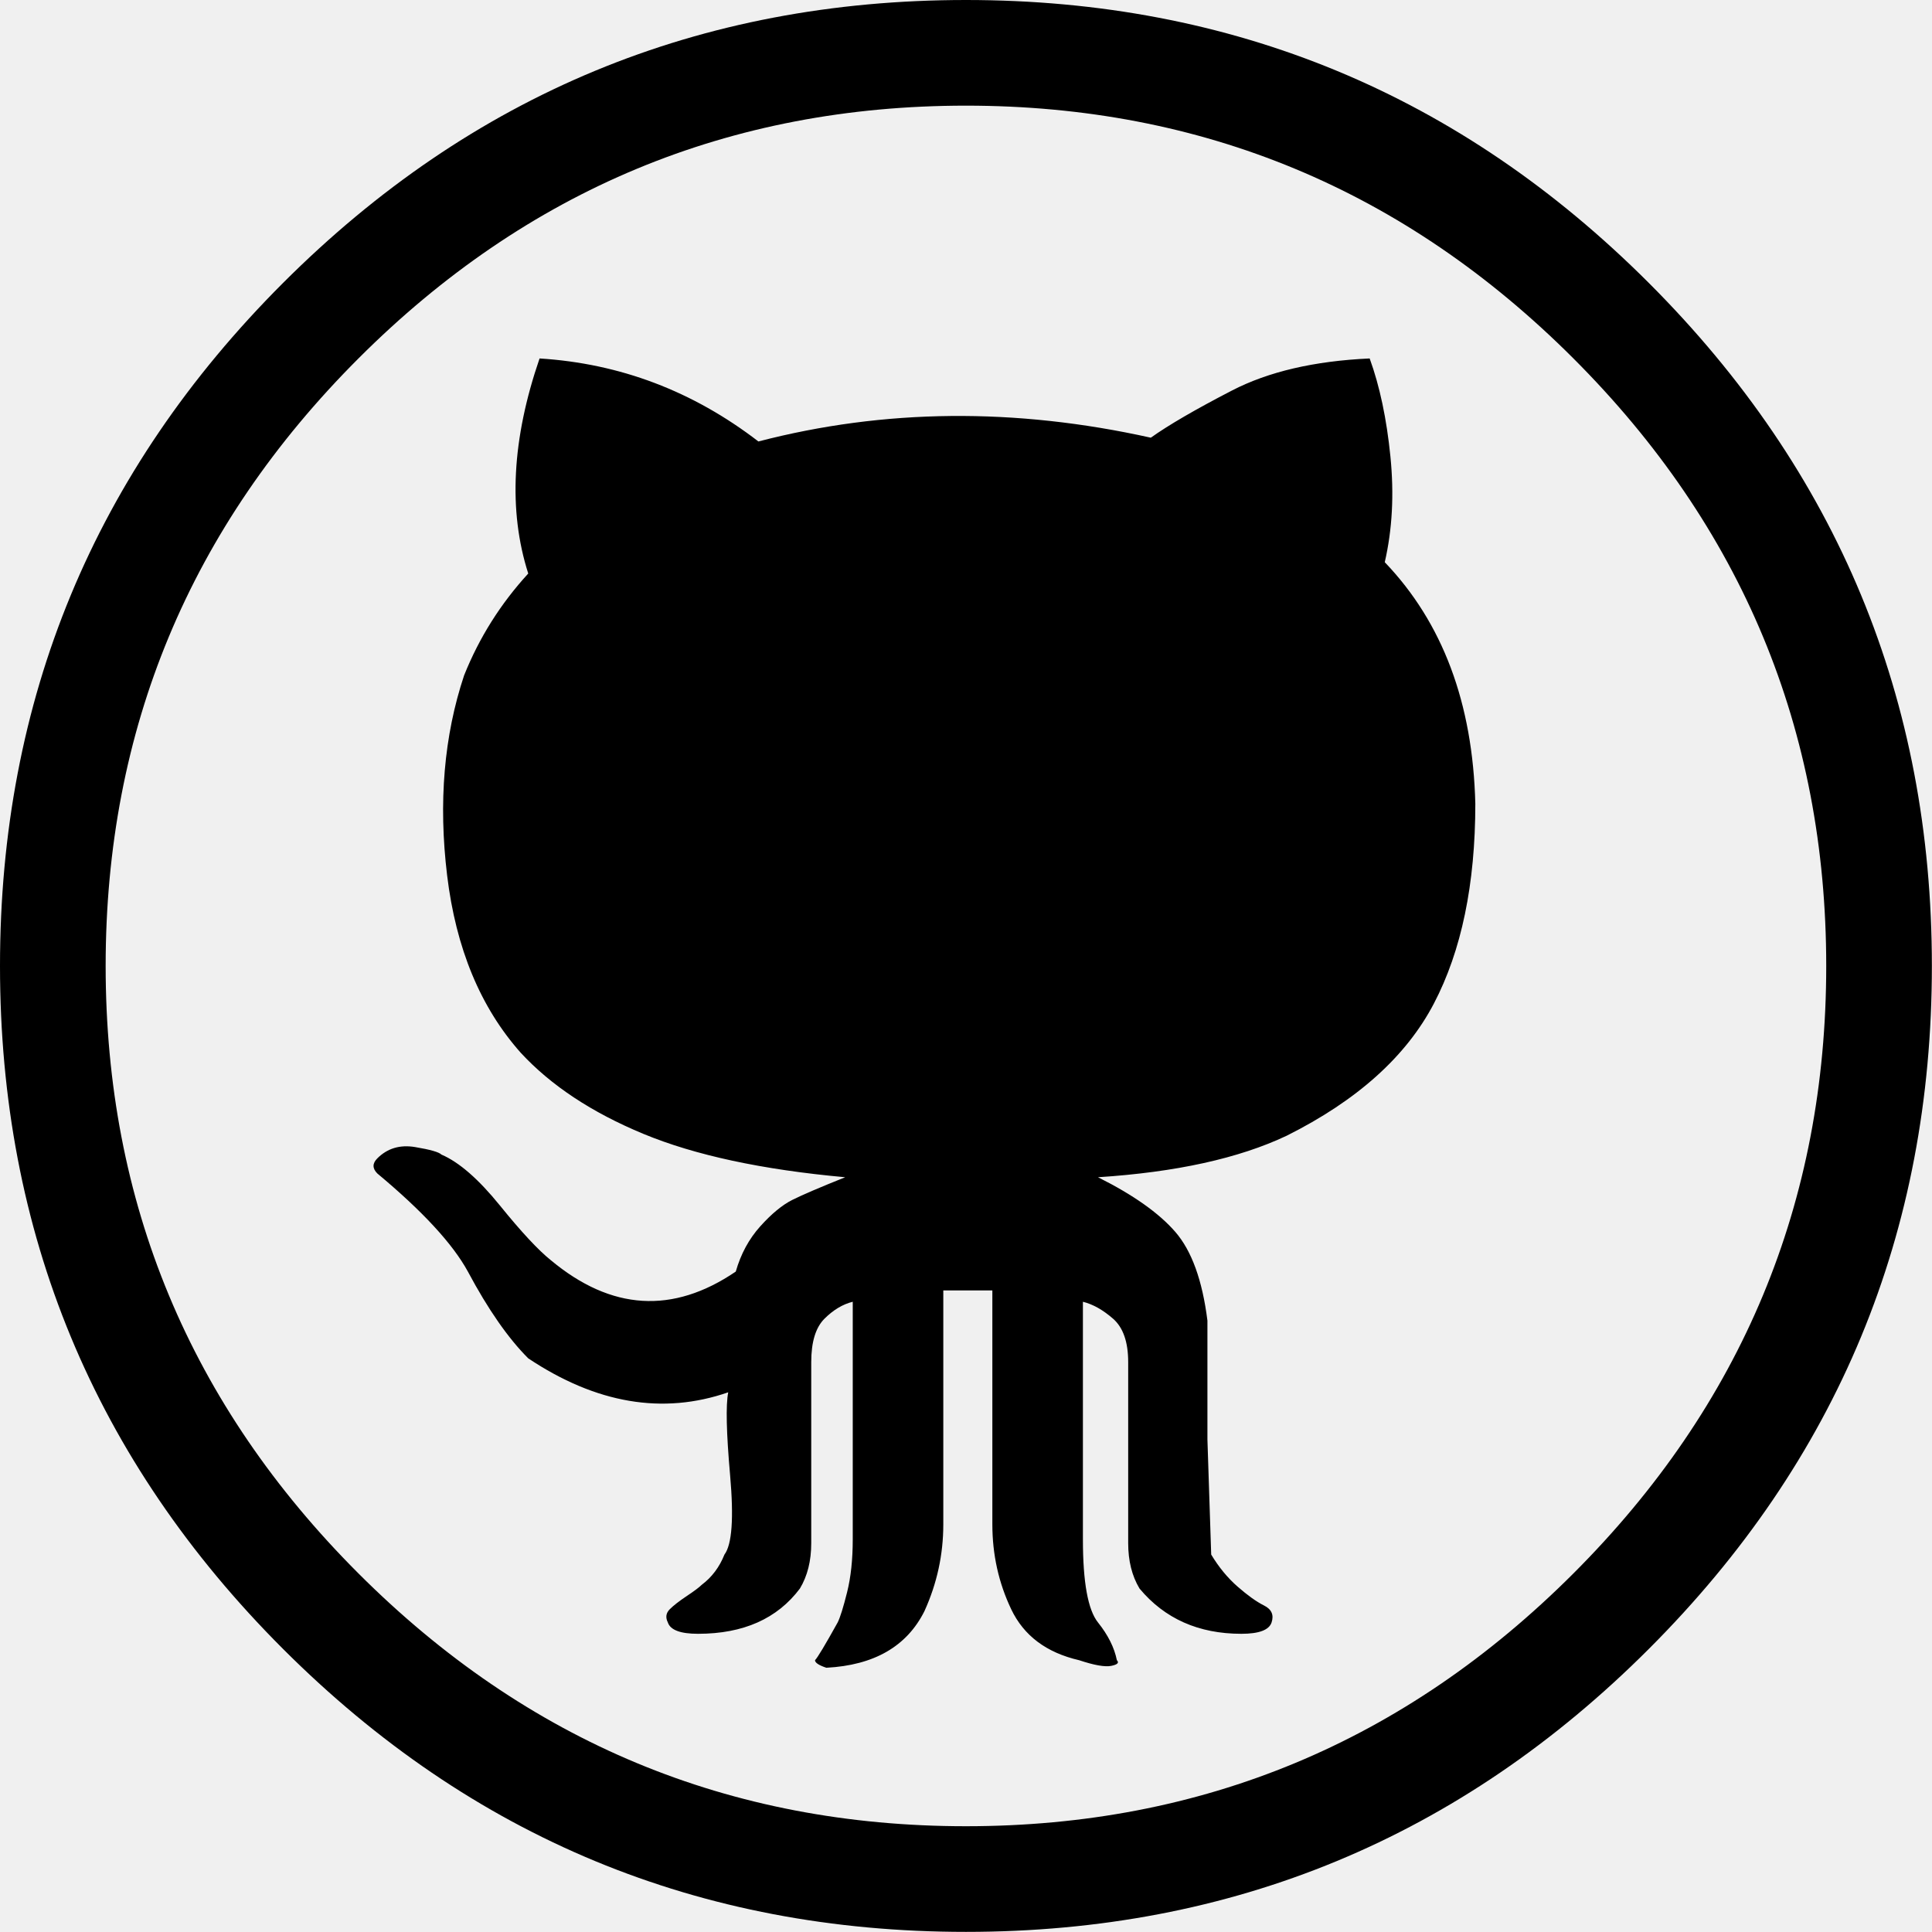
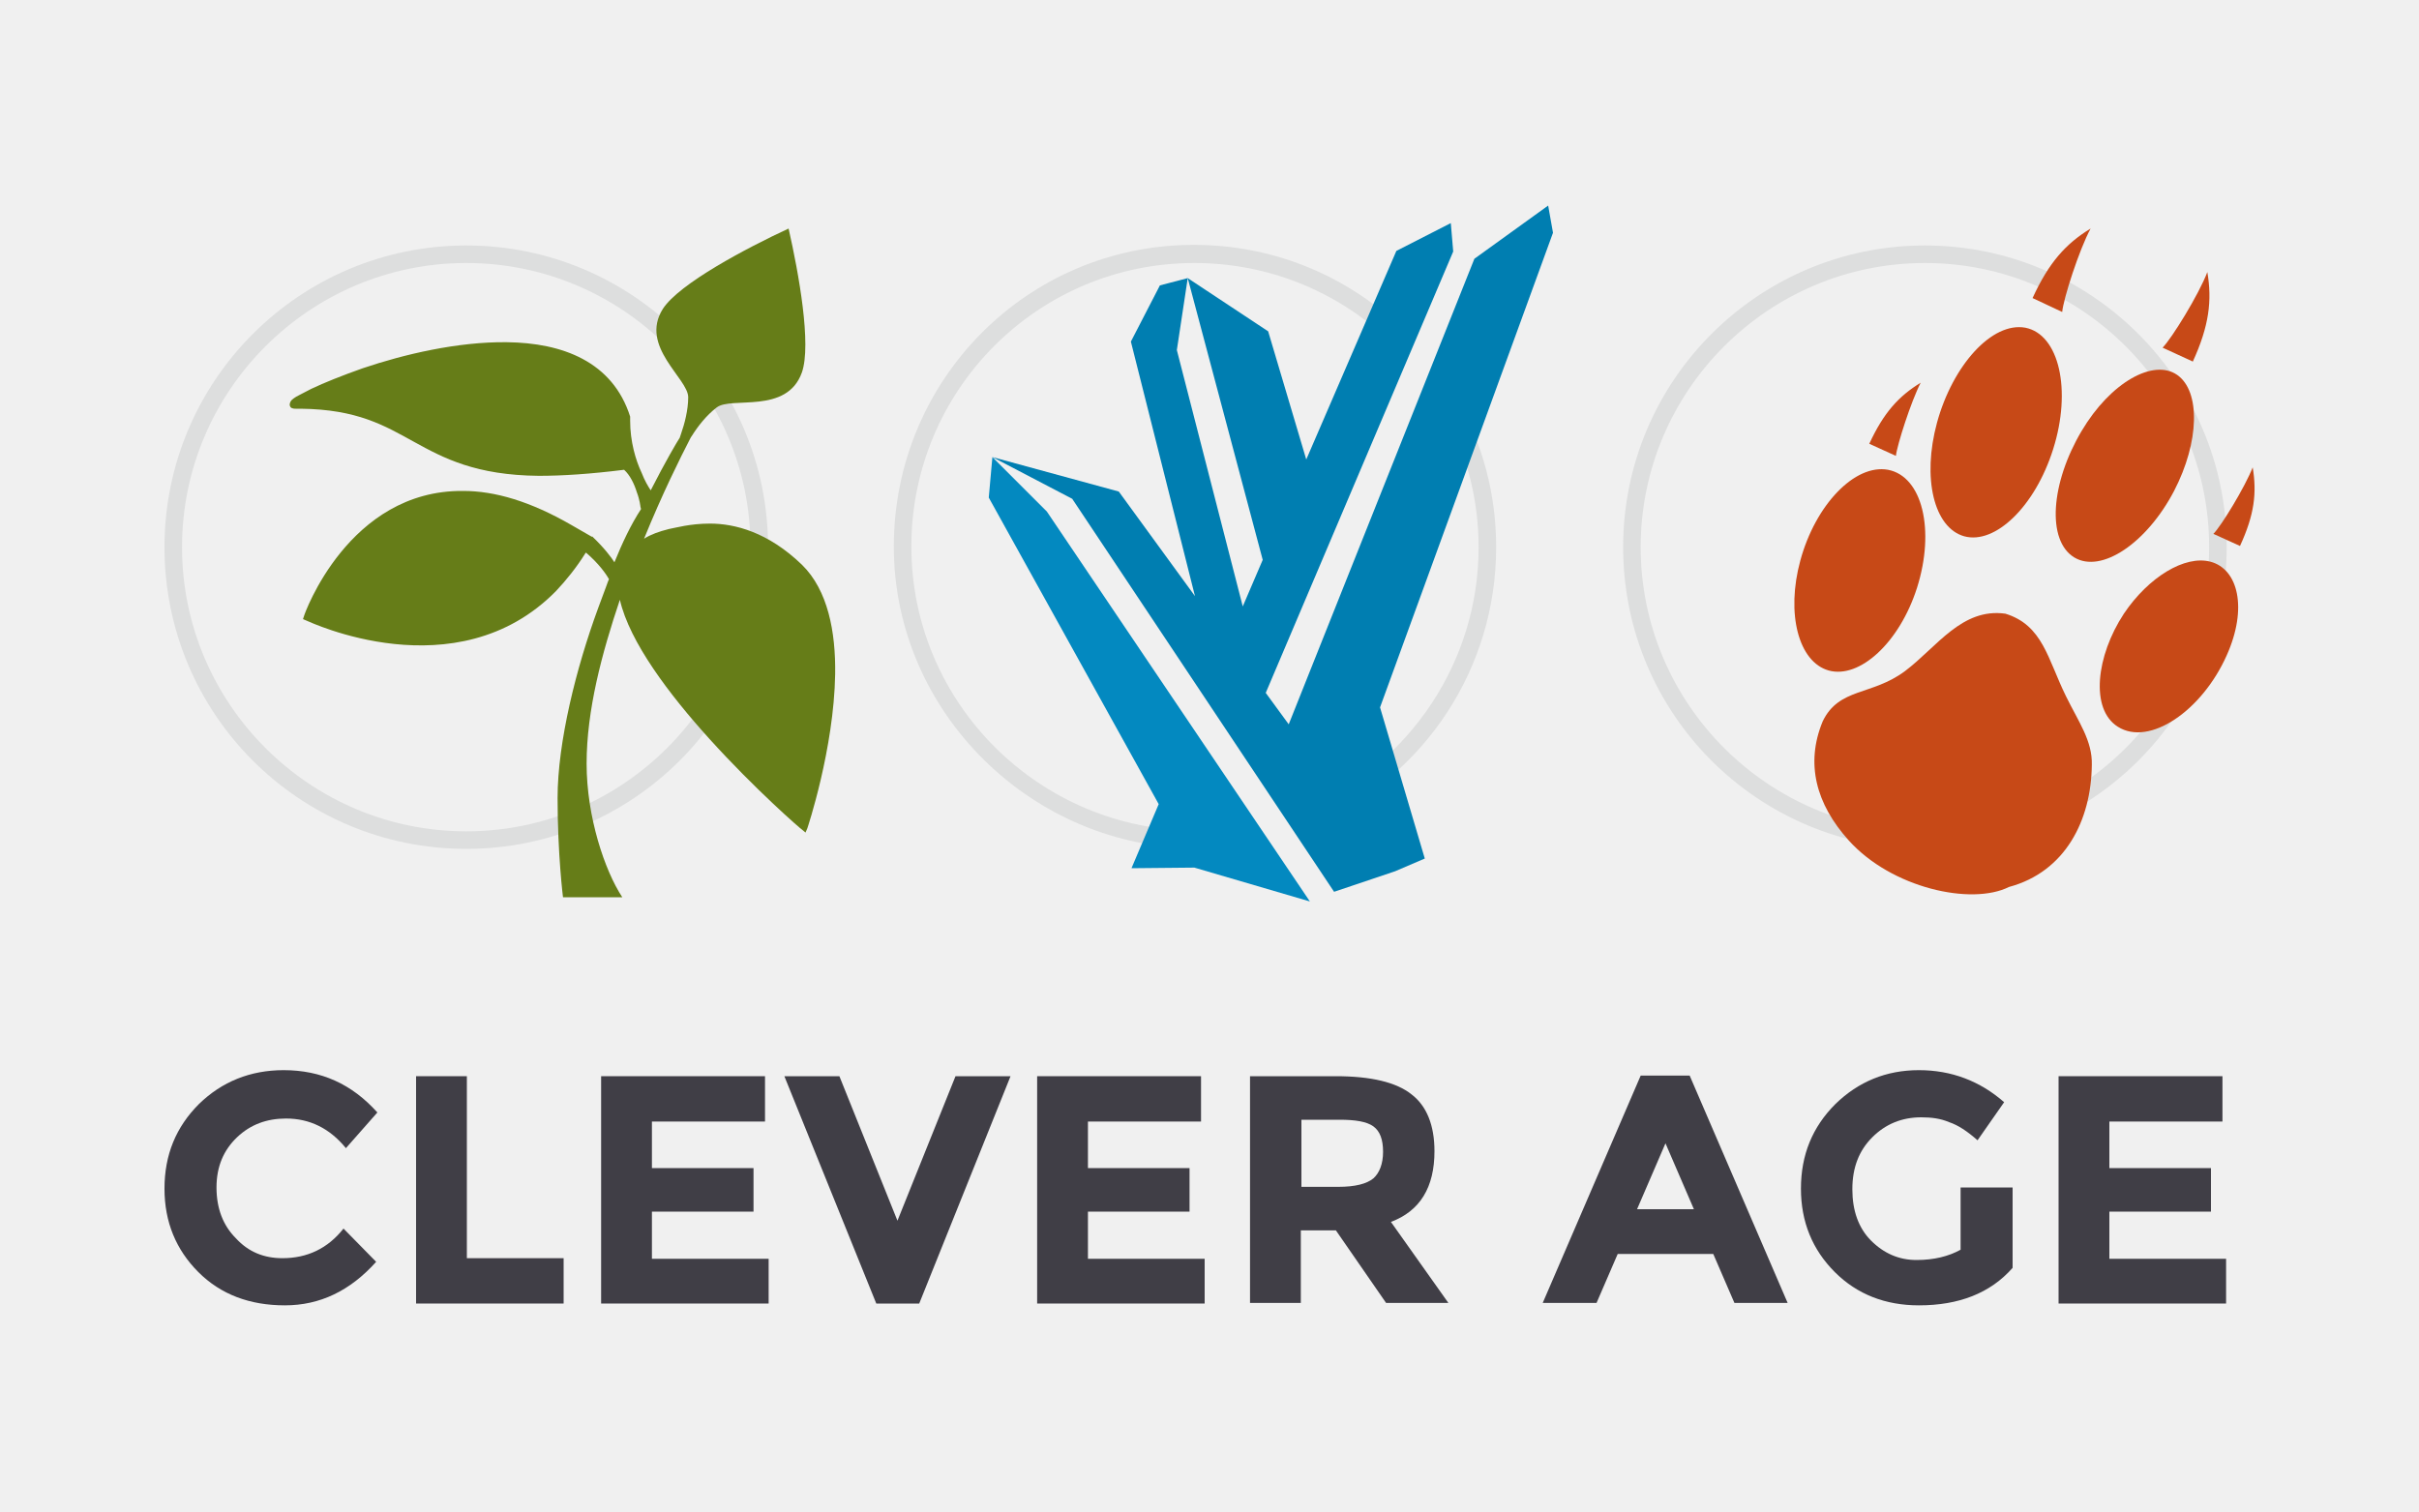
- <svg xmlns="http://www.w3.org/2000/svg" height="1000" width="1000">
-   <path d="M0 499.968q0 -207.018 146.475 -353.493t353.493 -146.475 353.493 146.475 146.475 353.493 -146.475 353.493 -353.493 146.475 -353.493 -146.475 -146.475 -353.493zm54.684 0q0 183.582 130.851 314.433t314.433 130.851 314.433 -130.851 130.851 -314.433 -130.851 -314.433 -314.433 -130.851 -314.433 130.851 -130.851 314.433zm140.616 107.415q-3.906 -3.906 0 -7.812 7.812 -7.812 19.53 -5.859t13.671 3.906q13.671 5.859 30.271 26.366t26.366 28.319q46.872 39.06 95.697 5.859 3.906 -13.671 12.694 -23.436t16.601 -13.671 27.342 -11.718q-64.449 -5.859 -104.486 -22.46t-63.473 -41.989q-31.248 -35.154 -38.084 -91.791t8.789 -103.509q11.718 -29.295 33.201 -52.731 -15.624 -48.825 5.859 -111.321 62.496 3.906 113.274 42.966 97.65 -25.389 203.112 -1.953 13.671 -9.765 41.989 -24.413t71.285 -16.601q7.812 21.483 10.742 50.778t-2.929 54.684q44.919 46.872 46.872 124.992 0 62.496 -21.483 103.509t-76.167 68.355q-37.107 17.577 -97.65 21.483 27.342 13.671 40.037 28.319t16.601 45.895l0 61.52t1.953 59.567q5.859 9.765 13.671 16.601t13.671 9.765 3.906 8.789 -15.624 5.859q-33.201 0 -52.731 -23.436 -5.859 -9.765 -5.859 -23.436l0 -93.744q0 -15.624 -7.812 -22.46t-15.624 -8.789l0 123.039q0 33.201 7.812 42.966t9.765 19.53q1.953 1.953 -2.929 2.929t-16.601 -2.929q-25.389 -5.859 -35.154 -26.366t-9.765 -43.943l0 -121.086l-25.389 0l0 121.086q0 23.436 -9.765 44.919 -13.671 27.342 -50.778 29.295 -5.859 -1.953 -5.859 -3.906 1.953 -1.953 11.718 -19.53 1.953 -3.906 4.883 -15.624t2.929 -27.342l0 -123.039q-7.812 1.953 -14.648 8.789t-6.836 22.46l0 93.744q0 13.671 -5.859 23.436 -17.577 23.436 -52.731 23.436 -13.671 0 -15.624 -5.859 -1.953 -3.906 .977 -6.836t8.789 -6.836 7.812 -5.859q7.812 -5.859 11.718 -15.624 5.859 -7.812 2.929 -41.013t-.977 -42.966q-50.778 17.577 -103.509 -17.577 -15.624 -15.624 -31.248 -44.919 -11.718 -21.483 -46.872 -50.778z" />
+ <svg xmlns="http://www.w3.org/2000/svg" version="1.1" x="0px" y="0px" viewBox="0 0 400 250" enable-background="new 0 0 400 250" xml:space="preserve">
+   <g id="RVB">
+     <g>
+       <path fill="#403E46" d="M46.7,208.1c4.1,0,7.5-1.6,10.1-4.9l5.4,5.5c-4.3,4.8-9.3,7.2-15.1,7.2s-10.6-1.8-14.3-5.5    c-3.7-3.7-5.6-8.3-5.6-13.8c0-5.6,1.9-10.2,5.7-14c3.8-3.7,8.5-5.6,14-5.6c6.2,0,11.3,2.3,15.5,7l-5.2,5.9c-2.7-3.3-6-4.9-9.9-4.9    c-3.2,0-5.9,1-8.1,3.1c-2.2,2.1-3.4,4.8-3.4,8.3s1.1,6.3,3.2,8.4C41.1,207.1,43.7,208.1,46.7,208.1z" />
+       <path fill="#403E46" d="M68.8,215.5V178h8.4v30.1h16v7.5H68.8z" />
+       <path fill="#403E46" d="M126.5,178v7.5h-18.7v7.7h16.8v7.2h-16.8v7.8h19.3v7.4H99.4V178H126.5z" />
+       <path fill="#403E46" d="M148.4,201.9L158,178h9.1l-15.1,37.6h-7.1L129.7,178h9.1L148.4,201.9z" />
+       <path fill="#403E46" d="M198.6,178v7.5h-18.7v7.7h16.8v7.2h-16.8v7.8h19.3v7.4h-27.7V178H198.6z" />
+       <path fill="#403E46" d="M237.2,190.4c0,6-2.4,9.9-7.2,11.7l9.5,13.4h-10.3l-8.3-12h-5.8v12h-8.4V178h14.2c5.8,0,10,1,12.5,3    C235.9,182.9,237.2,186.1,237.2,190.4z M227.1,194.9c1-0.9,1.6-2.4,1.6-4.4c0-2-0.5-3.4-1.6-4.2c-1.1-0.8-3-1.1-5.6-1.1h-6.3v11.1    h6.1C224.1,196.3,226,195.8,227.1,194.9z" />
+       <path fill="#403E46" d="M286.8,215.5l-3.5-8.1h-15.8l-3.5,8.1h-8.9l16.2-37.6h8.1l16.2,37.6H286.8z M275.4,189.1l-4.7,10.9h9.4    L275.4,189.1z" />
+       <path fill="#403E46" d="M324.4,196.4h8.4v13.3c-3.7,4.2-8.9,6.2-15.5,6.2c-5.5,0-10.2-1.8-13.9-5.5c-3.7-3.7-5.6-8.3-5.6-13.8    c0-5.6,1.9-10.2,5.7-14c3.8-3.7,8.4-5.6,13.8-5.6s10.1,1.8,14.1,5.3l-4.4,6.3c-1.7-1.5-3.2-2.5-4.7-3c-1.4-0.6-2.9-0.8-4.6-0.8    c-3.2,0-5.9,1.1-8.1,3.3c-2.2,2.2-3.3,5-3.3,8.6c0,3.5,1,6.4,3.1,8.5c2.1,2.1,4.6,3.2,7.5,3.2c2.9,0,5.3-0.6,7.3-1.7V196.4z" />
+       <path fill="#403E46" d="M367.5,178v7.5h-18.7v7.7h16.8v7.2h-16.8v7.8h19.3v7.4h-27.7V178H367.5z" />
+     </g>
+     <path d="M112.7,72.5" />
+     <g>
+       <path fill="#DDDEDE" d="M218.5,135.8c17.1-7.9,28.9-25.2,28.9-45.3c0-8.9-2.3-17.2-6.4-24.4l-1.5,3.4c3.2,6.3,5,13.5,5,21    c0,19-11.4,35.5-27.7,42.9L218.5,135.8z M197.5,43.5c12.4,0,23.6,4.8,32,12.6l0.9-3.1c-8.8-7.8-20.3-12.5-33-12.5l0,0    c-27.5,0-49.6,22.3-49.6,49.9s23.1,49.9,50.1,49.9v-2.9c-26,0-47.2-21.1-47.2-47S171.6,43.5,197.5,43.5" />
+       <g>
+         <polyline fill="#0389C0" points="173.1,84.6 164.1,75.6 163.5,82.3 191.6,133 187.1,143.6 197.5,143.5 216.6,149.1    " />
+         <polygon fill="#007EB1" points="256.8,38.5 256,34 243.8,42.8 213.1,119.8 209.3,114.6 240.3,41.6 239.9,36.9 230.9,41.5 216,76      209.7,54.8 196.4,46 208.8,92.6 205.5,100.3 194.6,57.9 196.4,46 191.8,47.2 187,56.5 197.6,98.6 185,81.3 164.1,75.6      177.3,82.5 220.6,147.5 230.7,144.1 235.6,142 228.2,117    " />
+       </g>
+     </g>
+     <g>
+       <path fill="#DDDEDE" d="M77.1,43.5c25.9,0,47,21.1,47,47s-21.1,47-47,47s-47-21.1-47-47S51.2,43.5,77.1,43.5 M77.1,40.6    c-27.5,0-49.9,22.3-49.9,49.9s22.3,49.9,49.9,49.9s49.9-22.3,49.9-49.9S104.6,40.6,77.1,40.6L77.1,40.6z" />
+       <path fill="#667D18" d="M101.6,93c-0.5-0.8-1.7-2.4-3.7-4.3l0,0.1c-1.1-0.6-2.2-1.3-3.3-1.9c-6.9-4-12.8-5.7-18-5.7    c-19-0.2-26.3,20.5-26.3,20.6l-0.2,0.6l0,0l0.7,0.3c0.1,0,24.6,11.8,41.1-4.9c1.7-1.8,3.4-3.9,4.9-6.3l0.1-0.1    c2.1,1.8,3.3,3.5,3.8,4.4l0,0c-0.2,0.4-0.3,0.8-0.5,1.3l-1.3,3.5c-3.6,9.8-6.7,22.1-6.7,31.4c0,9.3,0.9,16.5,0.9,16.4h0h0    c-0.1,0,9.9,0,9.8,0c-2.9-4.4-5.9-13.3-5.9-22.1c0-8.8,2.5-18.2,5.5-27.1c1.6,7,8.2,15.7,14.8,23c7.6,8.4,15.2,15,15.3,15l0.6,0.5    l0.3-0.7c0,0,4.4-13.1,4.6-25.5c0.1-7-1.2-13.9-5.5-18.1c-5.6-5.4-11.1-6.8-15.2-6.8c-3.3,0-5.7,0.7-6.8,0.9l0.1,0.5l-0.1-0.5    c-1.6,0.4-3,0.9-4.1,1.6c3-7.4,6-13.4,7.6-16.5v0c0.1-0.2,0.2-0.4,0.3-0.5c1-1.6,2.4-3.4,4.1-4.7c2.4-1.9,11.6,1.2,14.1-5.8    c1.6-4.6-0.5-16.3-2.2-23.8l0,0c-6.9,3.2-18.1,9.1-20.8,13.3c-3.9,6.2,4.2,11.5,4.2,14.6c0,2.1-0.6,4.4-1.2,6.1    c-0.1,0.2-0.1,0.4-0.2,0.6c-0.4,0.6-2.3,3.8-4.8,8.7c-0.4-0.6-1-1.6-1.5-2.9c-1-2.1-1.9-5.2-1.9-8.6c0-0.2,0-0.3,0-0.5l0-0.1    l0-0.1c-2.9-9.1-11.2-12.2-20.4-12.3c-8.1-0.1-17,2-23.8,4.3c-3.4,1.2-6.4,2.4-8.5,3.4c-1,0.5-1.9,1-2.5,1.3    c-0.6,0.4-1,0.6-1.1,1.3c0,0.3,0.2,0.6,0.4,0.6c0.2,0.1,0.4,0.1,0.6,0.1c0.1,0,0.2,0,0.4,0c0.1,0,0.3,0,0.4,0    c9.4,0.1,13.9,2.8,18.8,5.5c4.9,2.7,10.2,5.5,20.6,5.6c3.9,0,8.5-0.3,14.1-1c1,0.9,1.7,2.4,2.1,3.7c0.5,1.3,0.6,2.4,0.6,2.4    l0.1,0.4C104.3,86.8,102.9,89.8,101.6,93L101.6,93z" />
+     </g>
+     <path fill="#DDDEDE" d="M318.3,43.5c25.9,0,47,21.1,47,47s-21.1,47-47,47c-25.9,0-47-21.1-47-47S292.4,43.5,318.3,43.5 M318.3,40.6   c-27.5,0-49.9,22.3-49.9,49.9s22.3,49.9,49.9,49.9s49.9-22.3,49.9-49.9S345.8,40.6,318.3,40.6L318.3,40.6z" />
+     <g>
+       <g>
+         <path fill="#C74917" d="M370.4,90.3c2.4-5.2,2.8-8.8,2.1-13c-1.3,3.3-5.2,9.7-6.5,11L370.4,90.3z" />
+         <path fill="#C74917" d="M336.1,49.3c2.7-5.9,5.5-9,9.6-11.5c-1.9,3.5-4.5,11.6-4.7,13.8L336.1,49.3z" />
+         <path fill="#C74917" d="M362.6,59.8c2.7-5.9,3.2-10.1,2.4-14.8c-1.4,3.7-5.9,11-7.4,12.5L362.6,59.8z" />
+         <path fill="#C74917" d="M317.6,63.3c-3.6,2.2-6.1,4.9-8.5,10.1l4.4,2C313.7,73.6,316,66.4,317.6,63.3z" />
+       </g>
+       <g>
+         <path fill-rule="evenodd" clip-rule="evenodd" fill="#C74917" d="M341.6,115.1c-3-6.1-3.8-11.7-10-13.6c-7.2-1-11.3,5.5-16.6,9.5     c-5.5,4.1-10.9,2.7-13.6,8.3c-2.9,7-1.1,13.7,4.3,19.7c7.1,7.9,20.3,10.8,26.5,7.7c9.3-2.5,13.6-11,13.7-20.2     C346,122.5,343.7,119.4,341.6,115.1z" />
+         <path fill="#C74917" d="M317,97.2c-2.9,9.1-9.5,15.1-14.6,13.7c-5-1.4-7.1-9.4-4.7-18.2c2.5-9.2,9-16,14.5-15     C317.9,78.8,320,87.7,317,97.2z" />
+         <path fill="#C74917" d="M339.5,74.3c-3,9.5-9.6,15.8-14.7,14.4c-5-1.4-7-9.6-4.5-18.8c2.6-9.5,9.1-16.7,14.6-15.7     C340.5,55.3,342.6,64.5,339.5,74.3z" />
+         <path fill="#C74917" d="M359.5,81.2c-4.5,8.6-12,13.7-16.5,11c-4.6-2.8-3.9-12.3,1.2-20.9c4.8-8.1,11.9-12,15.8-9.3     C363.9,64.7,363.7,73.1,359.5,81.2z" />
+         <path fill="#C74917" d="M368.2,108.4c-4.1,9.2-12.8,15.1-18,11.8c-4.6-2.9-3.6-11.7,1-18.7c4.1-6.1,10.1-9.7,14.3-8.6     C370.1,94.1,371.7,100.6,368.2,108.4z" />
+       </g>
+     </g>
+   </g>
+   <g id="Black" display="none">
+     <g display="inline">
+       <path fill="#1D1D1B" d="M46.7,208.1c4.1,0,7.5-1.6,10.1-4.9l5.4,5.5c-4.3,4.8-9.3,7.2-15.1,7.2s-10.6-1.8-14.3-5.5    c-3.7-3.7-5.6-8.3-5.6-13.8c0-5.6,1.9-10.2,5.7-14c3.8-3.7,8.5-5.6,14-5.6c6.2,0,11.3,2.3,15.5,7l-5.2,5.9c-2.7-3.3-6-4.9-9.9-4.9    c-3.2,0-5.9,1-8.1,3.1c-2.2,2.1-3.4,4.8-3.4,8.3s1.1,6.3,3.2,8.4C41.1,207.1,43.7,208.1,46.7,208.1z" />
+       <path fill="#1D1D1B" d="M68.8,215.5V178h8.4v30.1h16v7.5H68.8z" />
+       <path fill="#1D1D1B" d="M126.5,178v7.5h-18.7v7.7h16.8v7.2h-16.8v7.8h19.3v7.4H99.4V178H126.5z" />
+       <path fill="#1D1D1B" d="M148.4,201.9L158,178h9.1l-15.1,37.6h-7.1L129.7,178h9.1L148.4,201.9z" />
+       <path fill="#1D1D1B" d="M198.6,178v7.5h-18.7v7.7h16.8v7.2h-16.8v7.8h19.3v7.4h-27.7V178H198.6z" />
+       <path fill="#1D1D1B" d="M237.2,190.4c0,6-2.4,9.9-7.2,11.7l9.5,13.4h-10.3l-8.3-12h-5.8v12h-8.4V178h14.2c5.8,0,10,1,12.5,3    C235.9,182.9,237.2,186.1,237.2,190.4z M227.1,194.9c1-0.9,1.6-2.4,1.6-4.4c0-2-0.5-3.4-1.6-4.2c-1.1-0.8-3-1.1-5.6-1.1h-6.3v11.1    h6.1C224.1,196.3,226,195.8,227.1,194.9z" />
+       <path fill="#1D1D1B" d="M286.8,215.5l-3.5-8.1h-15.8l-3.5,8.1h-8.9l16.2-37.6h8.1l16.2,37.6H286.8z M275.4,189.1l-4.7,10.9h9.4    L275.4,189.1z" />
+       <path fill="#1D1D1B" d="M324.4,196.4h8.4v13.3c-3.7,4.2-8.9,6.2-15.5,6.2c-5.5,0-10.2-1.8-13.9-5.5c-3.7-3.7-5.6-8.3-5.6-13.8    c0-5.6,1.9-10.2,5.7-14c3.8-3.7,8.4-5.6,13.8-5.6s10.1,1.8,14.1,5.3l-4.4,6.3c-1.7-1.5-3.2-2.5-4.7-3c-1.4-0.6-2.9-0.8-4.6-0.8    c-3.2,0-5.9,1.1-8.1,3.3c-2.2,2.2-3.3,5-3.3,8.6c0,3.5,1,6.4,3.1,8.5c2.1,2.1,4.6,3.2,7.5,3.2c2.9,0,5.3-0.6,7.3-1.7V196.4z" />
+       <path fill="#1D1D1B" d="M367.5,178v7.5h-18.7v7.7h16.8v7.2h-16.8v7.8h19.3v7.4h-27.7V178H367.5z" />
+     </g>
+     <path display="inline" fill="#1D1D1B" d="M112.7,72.5" />
+     <g display="inline">
+       <path fill="#1D1D1B" d="M218.5,135.8c17.1-7.9,28.9-25.2,28.9-45.3c0-8.9-2.3-17.2-6.4-24.4l-1.5,3.4c3.2,6.3,5,13.5,5,21    c0,19-11.4,35.5-27.7,42.9L218.5,135.8z M197.5,43.5c12.4,0,23.6,4.8,32,12.6l0.9-3.1c-8.8-7.8-20.3-12.5-33-12.5l0,0    c-27.5,0-50.1,22.3-50.1,49.9s22.6,49.9,49.6,49.9v-2.9c-26,0-46.7-21.1-46.7-47S171.6,43.5,197.5,43.5" />
+       <g>
+         <polyline fill="#1D1D1B" points="173.1,84.6 164.1,75.6 163.5,82.3 191.6,133 187.1,143.6 197.5,143.5 216.6,149.1    " />
+         <polygon fill="#1D1D1B" points="256.8,38.5 256,34 243.8,42.8 213.1,119.8 209.3,114.6 240.3,41.6 239.9,36.9 230.9,41.5 216,76      209.7,54.8 196.4,46 208.8,92.6 205.5,100.3 194.6,57.9 196.4,46 191.8,47.2 187,56.5 197.6,98.6 185,81.3 164.1,75.6      177.3,82.5 220.6,147.5 230.7,144.1 235.6,142 228.2,117    " />
+       </g>
+     </g>
+     <g display="inline">
+       <path fill="#1D1D1B" d="M77.1,43.5c25.9,0,47,21.1,47,47s-21.1,47-47,47s-47-21.1-47-47S51.2,43.5,77.1,43.5 M77.1,40.6    c-27.5,0-49.9,22.3-49.9,49.9s22.3,49.9,49.9,49.9s49.9-22.3,49.9-49.9S104.6,40.6,77.1,40.6L77.1,40.6z" />
+       <path fill="#1D1D1B" d="M101.6,93c-0.5-0.8-1.7-2.4-3.7-4.3l0,0.1c-1.1-0.6-2.2-1.3-3.3-1.9c-6.9-4-12.8-5.7-18-5.7    c-19-0.2-26.3,20.5-26.3,20.6l-0.2,0.6l0,0l0.7,0.3c0.1,0,24.6,11.8,41.1-4.9c1.7-1.8,3.4-3.9,4.9-6.3l0.1-0.1    c2.1,1.8,3.3,3.5,3.8,4.4l0,0c-0.2,0.4-0.3,0.8-0.5,1.3l-1.3,3.5c-3.6,9.8-6.7,22.1-6.7,31.4c0,9.3,0.9,16.5,0.9,16.4h0h0    c-0.1,0,9.9,0,9.8,0c-2.9-4.4-5.9-13.3-5.9-22.1c0-8.8,2.5-18.2,5.5-27.1c1.6,7,8.2,15.7,14.8,23c7.6,8.4,15.2,15,15.3,15l0.6,0.5    l0.3-0.7c0,0,4.4-13.1,4.6-25.5c0.1-7-1.2-13.9-5.5-18.1c-5.6-5.4-11.1-6.8-15.2-6.8c-3.3,0-5.7,0.7-6.8,0.9l0.1,0.5l-0.1-0.5    c-1.6,0.4-3,0.9-4.1,1.6c3-7.4,6-13.4,7.6-16.5v0c0.1-0.2,0.2-0.4,0.3-0.5c1-1.6,2.4-3.4,4.1-4.7c2.4-1.9,11.6,1.2,14.1-5.8    c1.6-4.6-0.5-16.3-2.2-23.8l0,0c-6.9,3.2-18.1,9.1-20.8,13.3c-3.9,6.2,4.2,11.5,4.2,14.6c0,2.1-0.6,4.4-1.2,6.1    c-0.1,0.2-0.1,0.4-0.2,0.6c-0.4,0.6-2.3,3.8-4.8,8.7c-0.4-0.6-1-1.6-1.5-2.9c-1-2.1-1.9-5.2-1.9-8.6c0-0.2,0-0.3,0-0.5l0-0.1    l0-0.1c-2.9-9.1-11.2-12.2-20.4-12.3c-8.1-0.1-17,2-23.8,4.3c-3.4,1.2-6.4,2.4-8.5,3.4c-1,0.5-1.9,1-2.5,1.3    c-0.6,0.4-1,0.6-1.1,1.3c0,0.3,0.2,0.6,0.4,0.6c0.2,0.1,0.4,0.1,0.6,0.1c0.1,0,0.2,0,0.4,0c0.1,0,0.3,0,0.4,0    c9.4,0.1,13.9,2.8,18.8,5.5c4.9,2.7,10.2,5.5,20.6,5.6c3.9,0,8.5-0.3,14.1-1c1,0.9,1.7,2.4,2.1,3.7c0.5,1.3,0.6,2.4,0.6,2.4    l0.1,0.4C104.3,86.8,102.9,89.8,101.6,93L101.6,93z" />
+     </g>
+     <path display="inline" fill="#1D1D1B" d="M318.3,43.5c25.9,0,47,21.1,47,47s-21.1,47-47,47c-25.9,0-47-21.1-47-47   S292.4,43.5,318.3,43.5 M318.3,40.6c-27.5,0-49.9,22.3-49.9,49.9s22.3,49.9,49.9,49.9s49.9-22.3,49.9-49.9S345.8,40.6,318.3,40.6   L318.3,40.6z" />
+     <g display="inline">
+       <g>
+         <path fill="#1D1D1B" d="M370.4,90.3c2.4-5.2,2.8-8.8,2.1-13c-1.3,3.3-5.2,9.7-6.5,11L370.4,90.3z" />
+         <path fill="#1D1D1B" d="M336.1,49.3c2.7-5.9,5.5-9,9.6-11.5c-1.9,3.5-4.5,11.6-4.7,13.8L336.1,49.3z" />
+         <path fill="#1D1D1B" d="M362.6,59.8c2.7-5.9,3.2-10.1,2.4-14.8c-1.4,3.7-5.9,11-7.4,12.5L362.6,59.8z" />
+         <path fill="#1D1D1B" d="M317.6,63.3c-3.6,2.2-6.1,4.9-8.5,10.1l4.4,2C313.7,73.6,316,66.4,317.6,63.3z" />
+       </g>
+       <g>
+         <path fill-rule="evenodd" clip-rule="evenodd" fill="#1D1D1B" d="M341.6,115.1c-3-6.1-3.8-11.7-10-13.6c-7.2-1-11.3,5.5-16.6,9.5     c-5.5,4.1-10.9,2.7-13.6,8.3c-2.9,7-1.1,13.7,4.3,19.7c7.1,7.9,20.3,10.8,26.5,7.7c9.3-2.5,13.6-11,13.7-20.2     C346,122.5,343.7,119.4,341.6,115.1z" />
+         <path fill="#1D1D1B" d="M317,97.2c-2.9,9.1-9.5,15.1-14.6,13.7c-5-1.4-7.1-9.4-4.7-18.2c2.5-9.2,9-16,14.5-15     C317.9,78.8,320,87.7,317,97.2z" />
+         <path fill="#1D1D1B" d="M339.5,74.3c-3,9.5-9.6,15.8-14.7,14.4c-5-1.4-7-9.6-4.5-18.8c2.6-9.5,9.1-16.7,14.6-15.7     C340.5,55.3,342.6,64.5,339.5,74.3z" />
+         <path fill="#1D1D1B" d="M359.5,81.2c-4.5,8.6-12,13.7-16.5,11c-4.6-2.8-3.9-12.3,1.2-20.9c4.8-8.1,11.9-12,15.8-9.3     C363.9,64.7,363.7,73.1,359.5,81.2z" />
+         <path fill="#1D1D1B" d="M368.2,108.4c-4.1,9.2-12.8,15.1-18,11.8c-4.6-2.9-3.6-11.7,1-18.7c4.1-6.1,10.1-9.7,14.3-8.6     C370.1,94.1,371.7,100.6,368.2,108.4z" />
+       </g>
+     </g>
+   </g>
+   <g id="White" display="none">
+     <g>
+       <rect display="inline" fill="#FFFFFF" width="400" height="250" />
+     </g>
+     <g display="inline">
+       <path fill="#FFFFFF" d="M46.7,208.1c4.1,0,7.5-1.6,10.1-4.9l5.4,5.5c-4.3,4.8-9.3,7.2-15.1,7.2s-10.6-1.8-14.3-5.5    c-3.7-3.7-5.6-8.3-5.6-13.8c0-5.6,1.9-10.2,5.7-14c3.8-3.7,8.5-5.6,14-5.6c6.2,0,11.3,2.3,15.5,7l-5.2,5.9c-2.7-3.3-6-4.9-9.9-4.9    c-3.2,0-5.9,1-8.1,3.1c-2.2,2.1-3.4,4.8-3.4,8.3s1.1,6.3,3.2,8.4C41.1,207.1,43.7,208.1,46.7,208.1z" />
+       <path fill="#FFFFFF" d="M68.8,215.5V178h8.4v30.1h16v7.5H68.8z" />
+       <path fill="#FFFFFF" d="M126.5,178v7.5h-18.7v7.7h16.8v7.2h-16.8v7.8h19.3v7.4H99.4V178H126.5z" />
+       <path fill="#FFFFFF" d="M148.4,201.9L158,178h9.1l-15.1,37.6h-7.1L129.7,178h9.1L148.4,201.9z" />
+       <path fill="#FFFFFF" d="M198.6,178v7.5h-18.7v7.7h16.8v7.2h-16.8v7.8h19.3v7.4h-27.7V178H198.6z" />
+       <path fill="#FFFFFF" d="M237.2,190.4c0,6-2.4,9.9-7.2,11.7l9.5,13.4h-10.3l-8.3-12h-5.8v12h-8.4V178h14.2c5.8,0,10,1,12.5,3    C235.9,182.9,237.2,186.1,237.2,190.4z M227.1,194.9c1-0.9,1.6-2.4,1.6-4.4c0-2-0.5-3.4-1.6-4.2c-1.1-0.8-3-1.1-5.6-1.1h-6.3v11.1    h6.1C224.1,196.3,226,195.8,227.1,194.9z" />
+       <path fill="#FFFFFF" d="M286.8,215.5l-3.5-8.1h-15.8l-3.5,8.1h-8.9l16.2-37.6h8.1l16.2,37.6H286.8z M275.4,189.1l-4.7,10.9h9.4    L275.4,189.1z" />
+       <path fill="#FFFFFF" d="M324.4,196.4h8.4v13.3c-3.7,4.2-8.9,6.2-15.5,6.2c-5.5,0-10.2-1.8-13.9-5.5c-3.7-3.7-5.6-8.3-5.6-13.8    c0-5.6,1.9-10.2,5.7-14c3.8-3.7,8.4-5.6,13.8-5.6s10.1,1.8,14.1,5.3l-4.4,6.3c-1.7-1.5-3.2-2.5-4.7-3c-1.4-0.6-2.9-0.8-4.6-0.8    c-3.2,0-5.9,1.1-8.1,3.3c-2.2,2.2-3.3,5-3.3,8.6c0,3.5,1,6.4,3.1,8.5c2.1,2.1,4.6,3.2,7.5,3.2c2.9,0,5.3-0.6,7.3-1.7V196.4z" />
+       <path fill="#FFFFFF" d="M367.5,178v7.5h-18.7v7.7h16.8v7.2h-16.8v7.8h19.3v7.4h-27.7V178H367.5z" />
+     </g>
+     <path display="inline" fill="#FFFFFF" d="M112.7,72.5" />
+     <g display="inline">
+       <path fill="#FFFFFF" d="M218.5,135.8c17.1-7.9,28.9-25.2,28.9-45.3c0-8.9-2.3-17.2-6.4-24.4l-1.5,3.4c3.2,6.3,5,13.5,5,21    c0,19-11.4,35.5-27.7,42.9L218.5,135.8z M197.5,43.5c12.4,0,23.6,4.8,32,12.6l0.9-3.1c-8.8-7.8-20.3-12.5-33-12.5l0,0    c-27.5,0-49.6,22.3-49.6,49.9s23.1,49.9,50.1,49.9v-2.9c-26,0-47.2-21.1-47.2-47S171.6,43.5,197.5,43.5" />
+       <g>
+         <polyline fill="#FFFFFF" points="173.1,84.6 164.1,75.6 163.5,82.3 191.6,133 187.1,143.6 197.5,143.5 216.6,149.1    " />
+         <polygon fill="#FFFFFF" points="256.8,38.5 256,34 243.8,42.8 213.1,119.8 209.3,114.6 240.3,41.6 239.9,36.9 230.9,41.5 216,76      209.7,54.8 196.4,46 208.8,92.6 205.5,100.3 194.6,57.9 196.4,46 191.8,47.2 187,56.5 197.6,98.6 185,81.3 164.1,75.6      177.3,82.5 220.6,147.5 230.7,144.1 235.6,142 228.2,117    " />
+       </g>
+     </g>
+     <g display="inline">
+       <path fill="#FFFFFF" d="M77.1,43.5c25.9,0,47,21.1,47,47s-21.1,47-47,47s-47-21.1-47-47S51.2,43.5,77.1,43.5 M77.1,40.6    c-27.5,0-49.9,22.3-49.9,49.9s22.3,49.9,49.9,49.9s49.9-22.3,49.9-49.9S104.6,40.6,77.1,40.6L77.1,40.6z" />
+       <path fill="#FFFFFF" d="M101.6,93c-0.5-0.8-1.7-2.4-3.7-4.3l0,0.1c-1.1-0.6-2.2-1.3-3.3-1.9c-6.9-4-12.8-5.7-18-5.7    c-19-0.2-26.3,20.5-26.3,20.6l-0.2,0.6l0,0l0.7,0.3c0.1,0,24.6,11.8,41.1-4.9c1.7-1.8,3.4-3.9,4.9-6.3l0.1-0.1    c2.1,1.8,3.3,3.5,3.8,4.4l0,0c-0.2,0.4-0.3,0.8-0.5,1.3l-1.3,3.5c-3.6,9.8-6.7,22.1-6.7,31.4c0,9.3,0.9,16.5,0.9,16.4h0h0    c-0.1,0,9.9,0,9.8,0c-2.9-4.4-5.9-13.3-5.9-22.1c0-8.8,2.5-18.2,5.5-27.1c1.6,7,8.2,15.7,14.8,23c7.6,8.4,15.2,15,15.3,15l0.6,0.5    l0.3-0.7c0,0,4.4-13.1,4.6-25.5c0.1-7-1.2-13.9-5.5-18.1c-5.6-5.4-11.1-6.8-15.2-6.8c-3.3,0-5.7,0.7-6.8,0.9l0.1,0.5l-0.1-0.5    c-1.6,0.4-3,0.9-4.1,1.6c3-7.4,6-13.4,7.6-16.5v0c0.1-0.2,0.2-0.4,0.3-0.5c1-1.6,2.4-3.4,4.1-4.7c2.4-1.9,11.6,1.2,14.1-5.8    c1.6-4.6-0.5-16.3-2.2-23.8l0,0c-6.9,3.2-18.1,9.1-20.8,13.3c-3.9,6.2,4.2,11.5,4.2,14.6c0,2.1-0.6,4.4-1.2,6.1    c-0.1,0.2-0.1,0.4-0.2,0.6c-0.4,0.6-2.3,3.8-4.8,8.7c-0.4-0.6-1-1.6-1.5-2.9c-1-2.1-1.9-5.2-1.9-8.6c0-0.2,0-0.3,0-0.5l0-0.1    l0-0.1c-2.9-9.1-11.2-12.2-20.4-12.3c-8.1-0.1-17,2-23.8,4.3c-3.4,1.2-6.4,2.4-8.5,3.4c-1,0.5-1.9,1-2.5,1.3    c-0.6,0.4-1,0.6-1.1,1.3c0,0.3,0.2,0.6,0.4,0.6c0.2,0.1,0.4,0.1,0.6,0.1c0.1,0,0.2,0,0.4,0c0.1,0,0.3,0,0.4,0    c9.4,0.1,13.9,2.8,18.8,5.5c4.9,2.7,10.2,5.5,20.6,5.6c3.9,0,8.5-0.3,14.1-1c1,0.9,1.7,2.4,2.1,3.7c0.5,1.3,0.6,2.4,0.6,2.4    l0.1,0.4C104.3,86.8,102.9,89.8,101.6,93L101.6,93z" />
+     </g>
+     <path display="inline" fill="#FFFFFF" d="M318.3,43.5c25.9,0,47,21.1,47,47s-21.1,47-47,47c-25.9,0-47-21.1-47-47   S292.4,43.5,318.3,43.5 M318.3,40.6c-27.5,0-49.9,22.3-49.9,49.9s22.3,49.9,49.9,49.9s49.9-22.3,49.9-49.9S345.8,40.6,318.3,40.6   L318.3,40.6z" />
+     <g display="inline">
+       <g>
+         <path fill="#FFFFFF" d="M370.4,90.3c2.4-5.2,2.8-8.8,2.1-13c-1.3,3.3-5.2,9.7-6.5,11L370.4,90.3z" />
+         <path fill="#FFFFFF" d="M336.1,49.3c2.7-5.9,5.5-9,9.6-11.5c-1.9,3.5-4.5,11.6-4.7,13.8L336.1,49.3z" />
+         <path fill="#FFFFFF" d="M362.6,59.8c2.7-5.9,3.2-10.1,2.4-14.8c-1.4,3.7-5.9,11-7.4,12.5L362.6,59.8z" />
+         <path fill="#FFFFFF" d="M317.6,63.3c-3.6,2.2-6.1,4.9-8.5,10.1l4.4,2C313.7,73.6,316,66.4,317.6,63.3z" />
+       </g>
+       <g>
+         <path fill-rule="evenodd" clip-rule="evenodd" fill="#FFFFFF" d="M341.6,115.1c-3-6.1-3.8-11.7-10-13.6c-7.2-1-11.3,5.5-16.6,9.5     c-5.5,4.1-10.9,2.7-13.6,8.3c-2.9,7-1.1,13.7,4.3,19.7c7.1,7.9,20.3,10.8,26.5,7.7c9.3-2.5,13.6-11,13.7-20.2     C346,122.5,343.7,119.4,341.6,115.1z" />
+         <path fill="#FFFFFF" d="M317,97.2c-2.9,9.1-9.5,15.1-14.6,13.7c-5-1.4-7.1-9.4-4.7-18.2c2.5-9.2,9-16,14.5-15     C317.9,78.8,320,87.7,317,97.2z" />
+         <path fill="#FFFFFF" d="M339.5,74.3c-3,9.5-9.6,15.8-14.7,14.4c-5-1.4-7-9.6-4.5-18.8c2.6-9.5,9.1-16.7,14.6-15.7     C340.5,55.3,342.6,64.5,339.5,74.3z" />
+         <path fill="#FFFFFF" d="M359.5,81.2c-4.5,8.6-12,13.7-16.5,11c-4.6-2.8-3.9-12.3,1.2-20.9c4.8-8.1,11.9-12,15.8-9.3     C363.9,64.7,363.7,73.1,359.5,81.2z" />
+         <path fill="#FFFFFF" d="M368.2,108.4c-4.1,9.2-12.8,15.1-18,11.8c-4.6-2.9-3.6-11.7,1-18.7c4.1-6.1,10.1-9.7,14.3-8.6     C370.1,94.1,371.7,100.6,368.2,108.4z" />
+       </g>
+     </g>
+   </g>
</svg>
